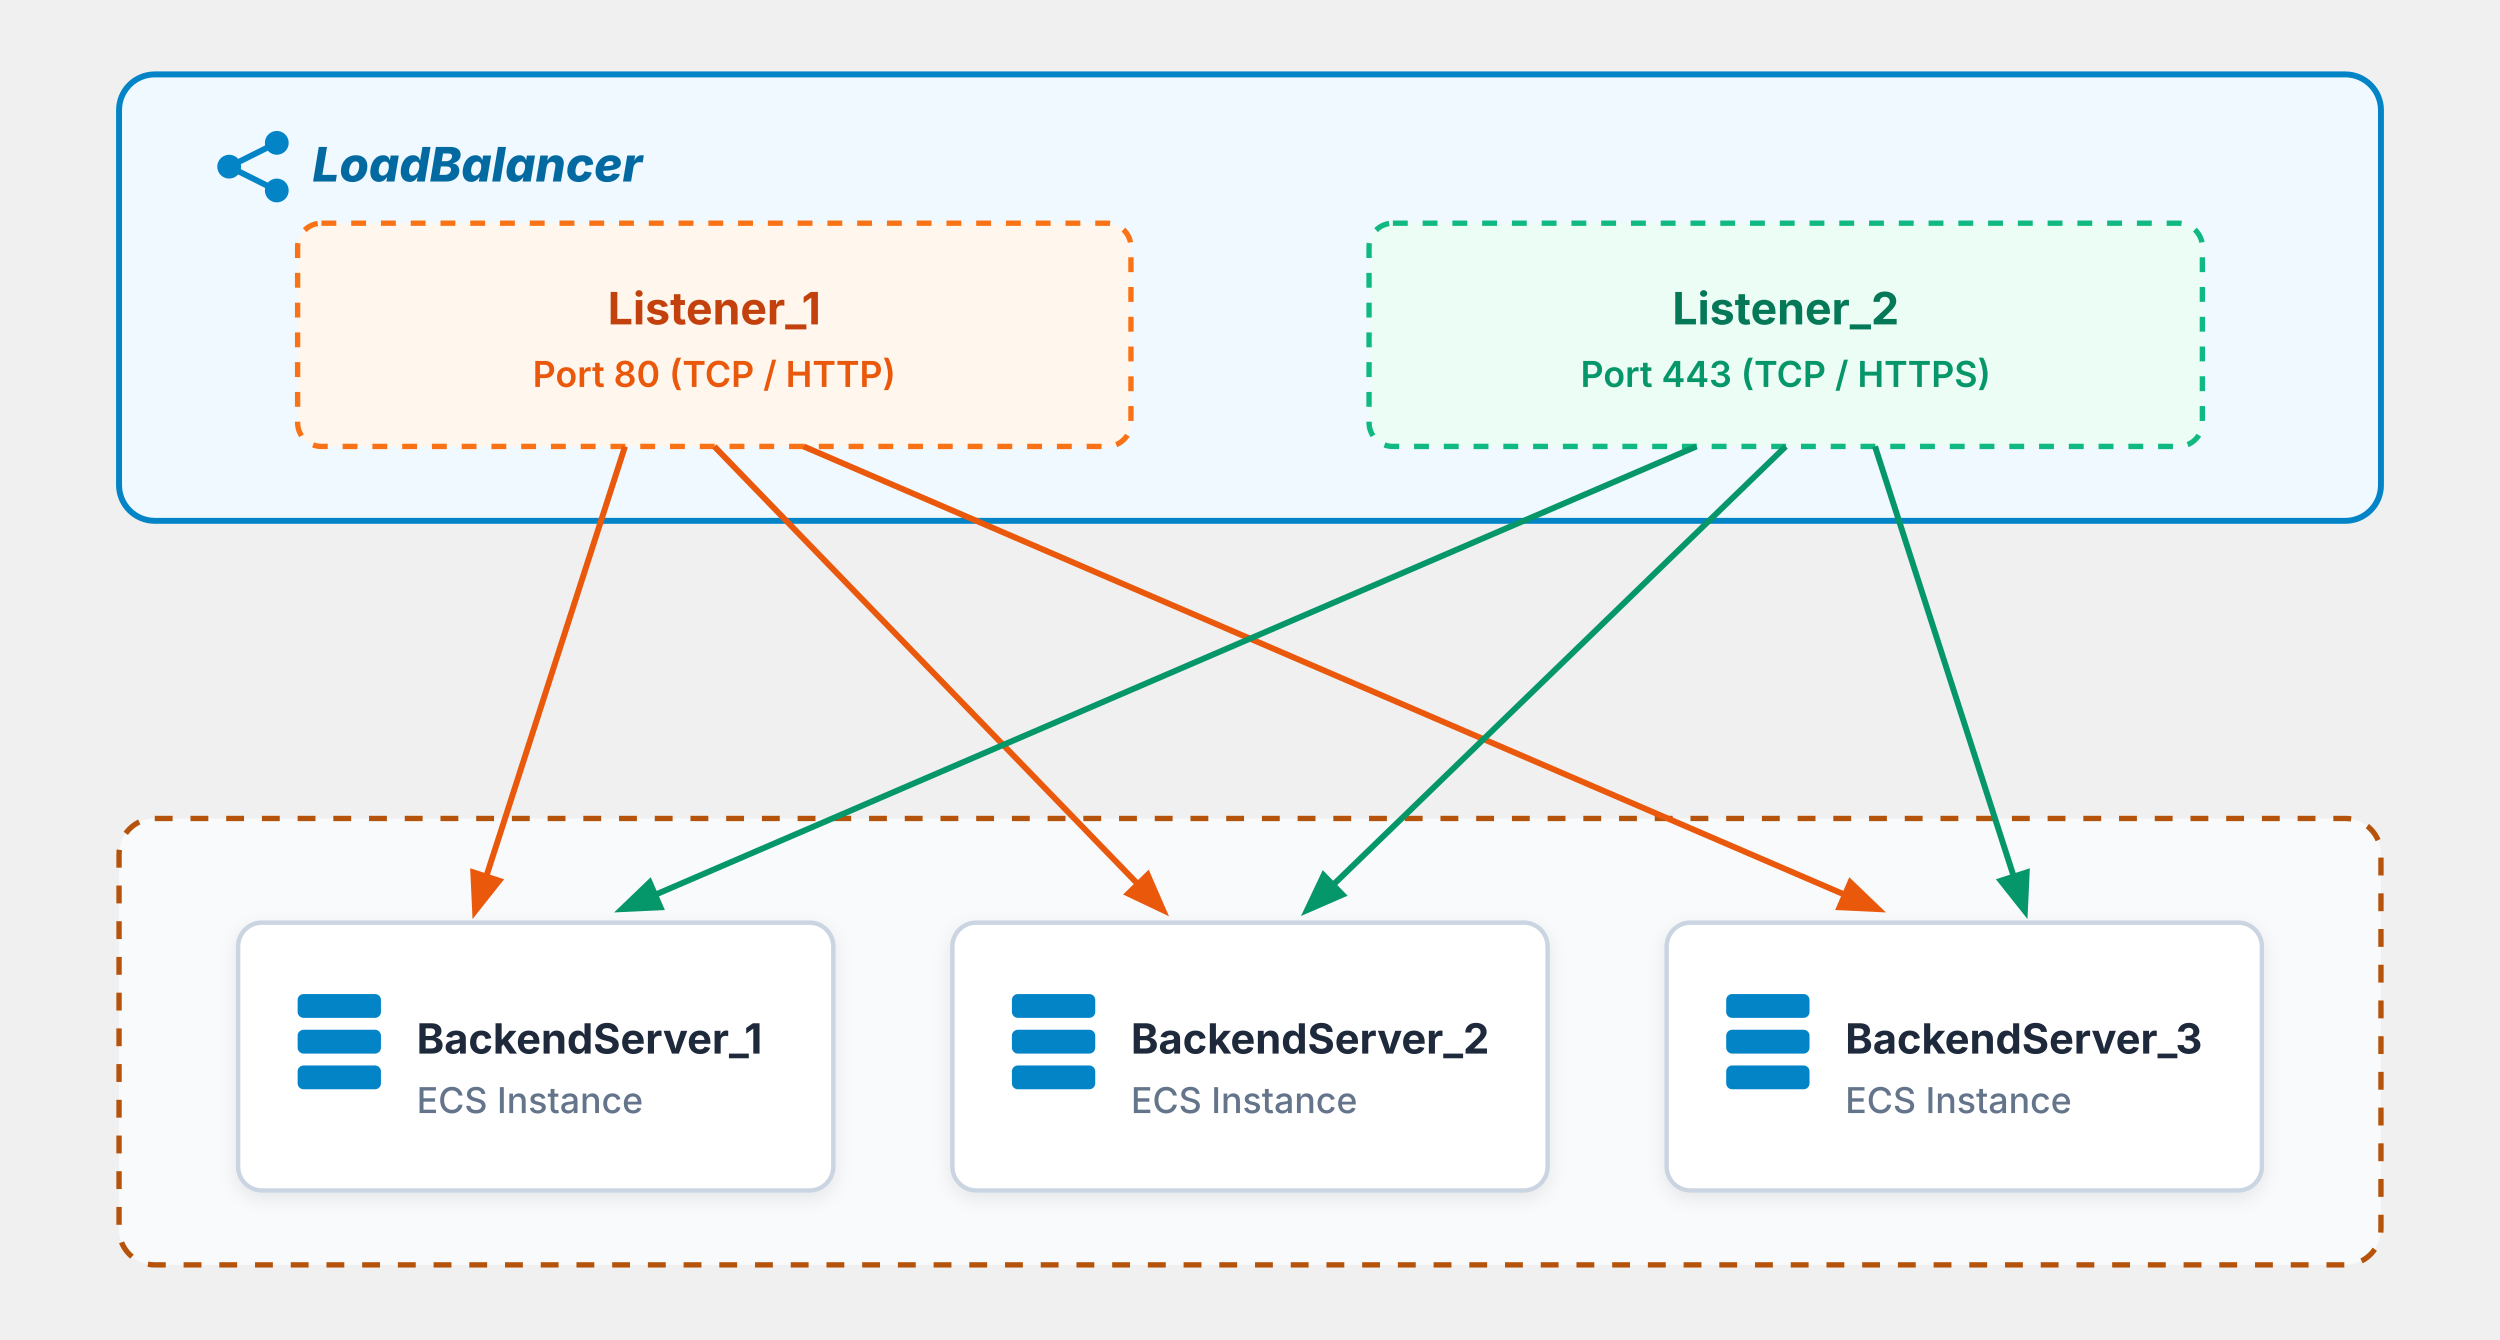
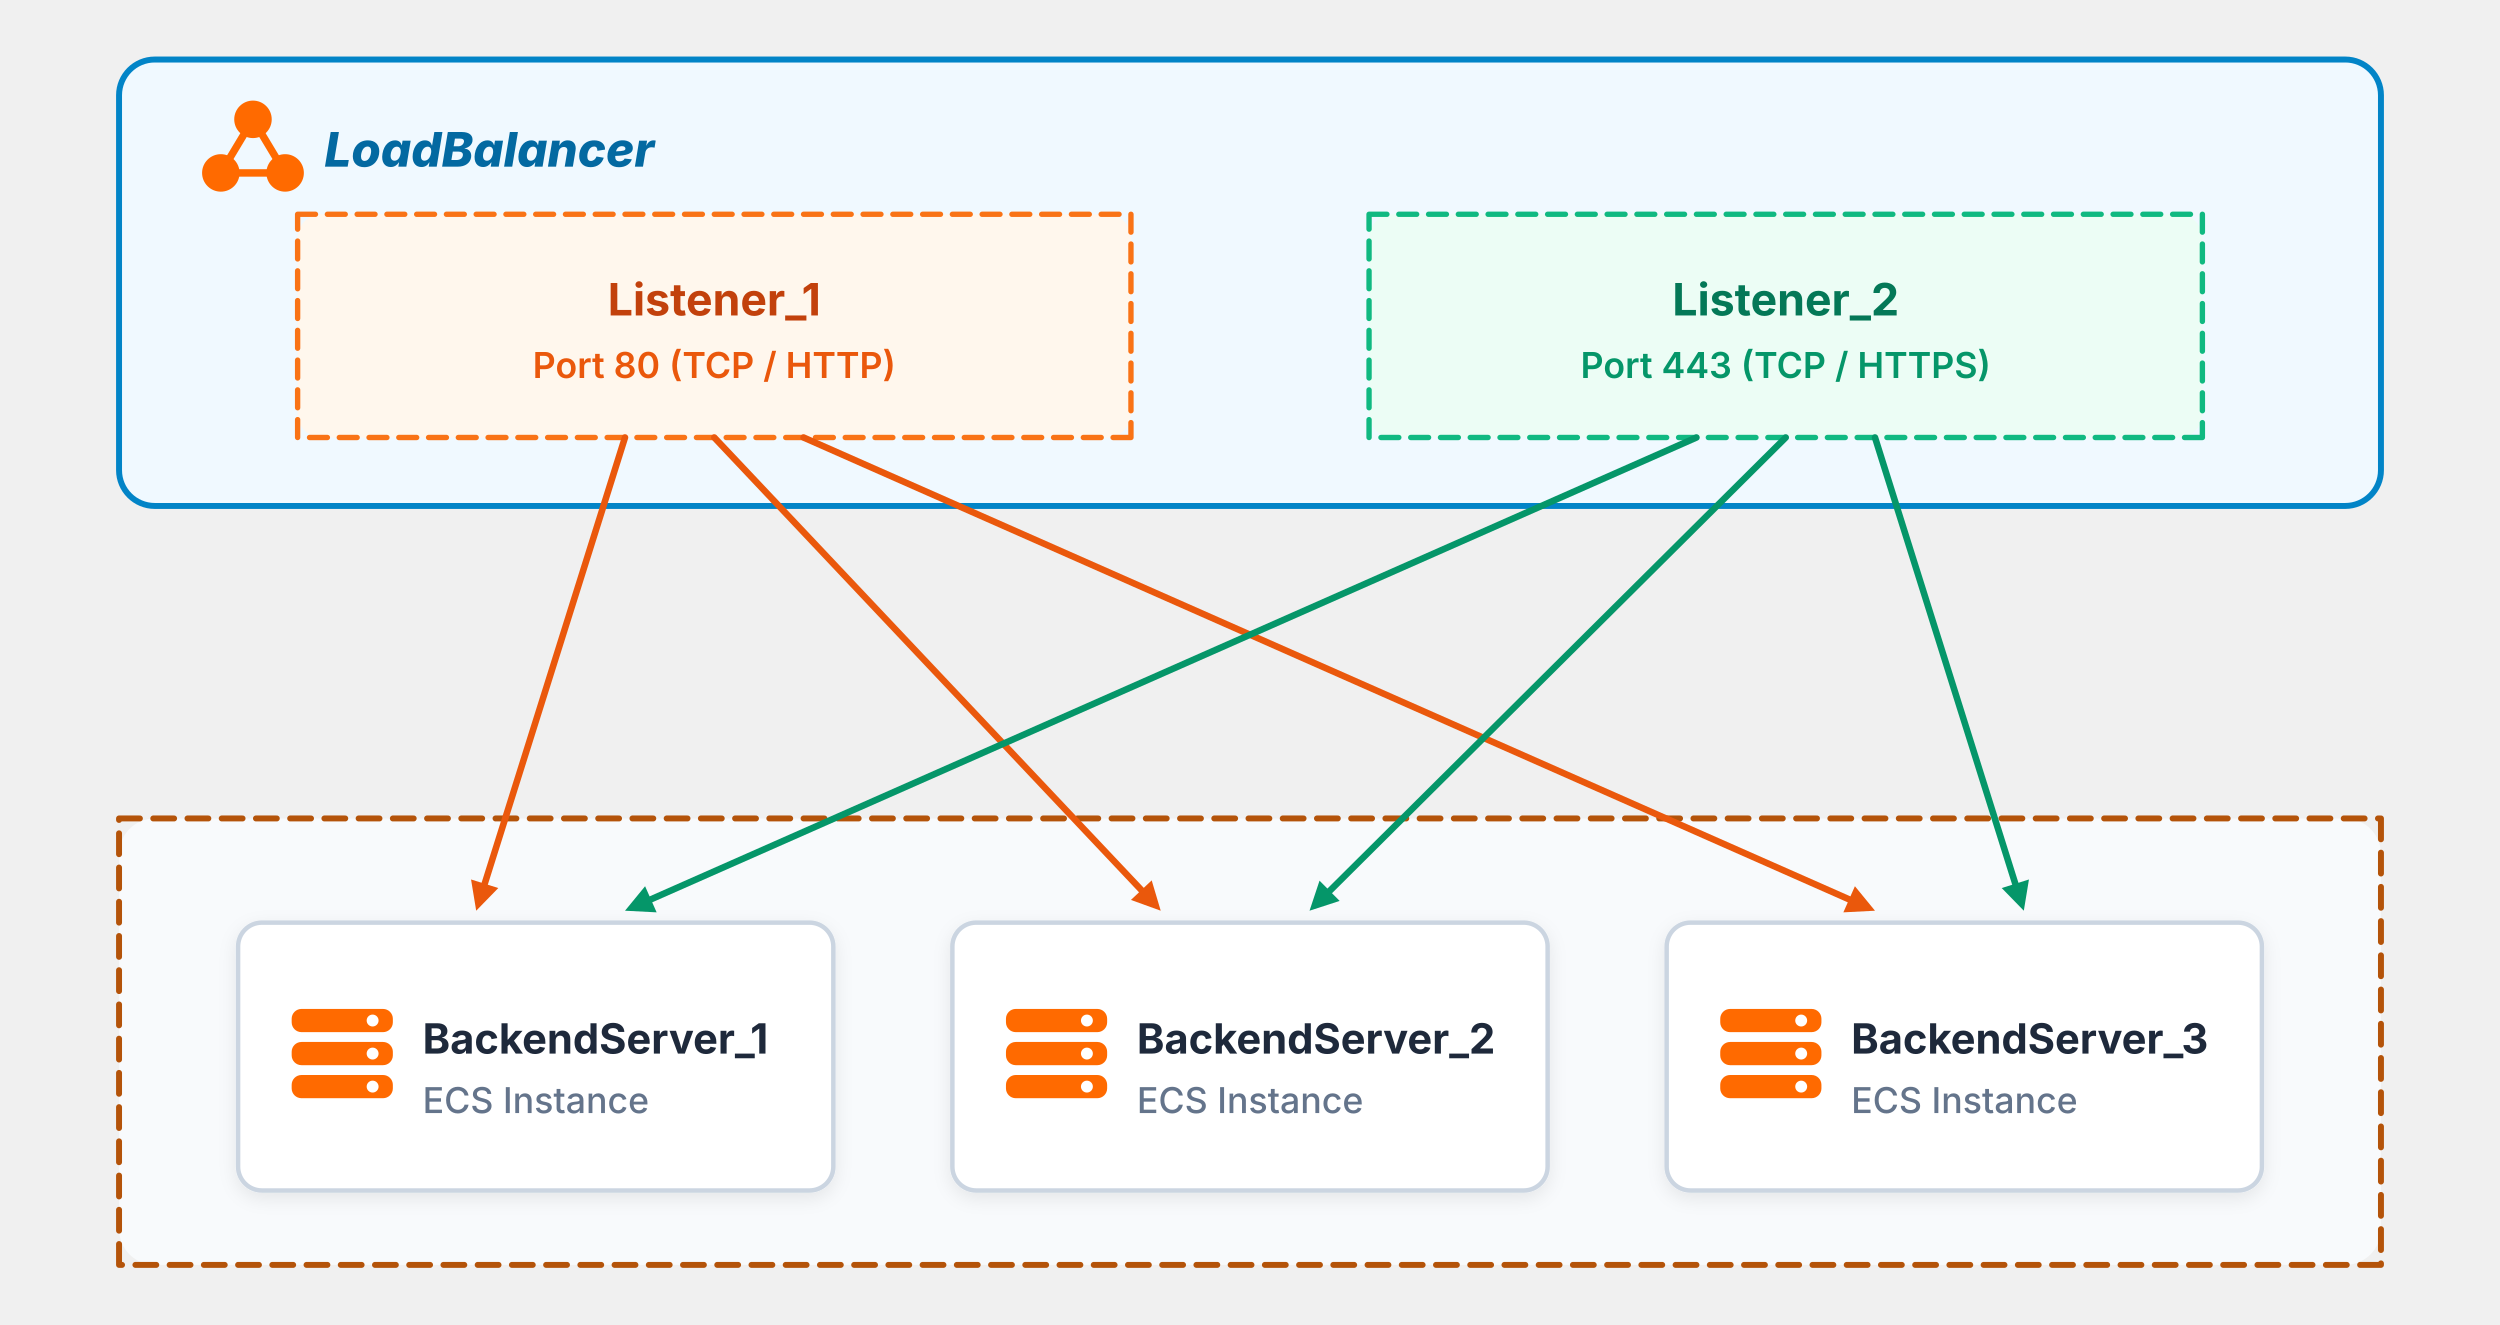
- <svg xmlns="http://www.w3.org/2000/svg" viewBox="0 0 840 450" width="100%" height="100%">
+ <svg xmlns="http://www.w3.org/2000/svg" viewBox="0 0 840 445" width="100%" height="100%">
  <defs>
    <filter id="shadow-card" x="-6%" y="-6%" width="112%" height="116%" filterUnits="userSpaceOnUse">
      <feDropShadow dx="0" dy="2" stdDeviation="3" flood-color="#0f172a" flood-opacity="0.08" />
    </filter>
-     <marker id="arrow-orange" markerWidth="8" markerHeight="8" refX="6" refY="4" orient="auto">
-       <polygon points="0 1, 8 4, 0 7" fill="#ea580c" />
-     </marker>
-     <marker id="arrow-green" markerWidth="8" markerHeight="8" refX="6" refY="4" orient="auto">
-       <polygon points="0 1, 8 4, 0 7" fill="#059669" />
-     </marker>
  </defs>
-   <rect x="40" y="25" width="760" height="150" rx="12" fill="#f0f9ff" stroke="#0284c7" stroke-width="2" />
-   <g transform="translate(65, 38)">
-     <circle cx="12" cy="18" r="4" fill="#0284c7" />
-     <circle cx="28" cy="10" r="4" fill="#0284c7" />
-     <circle cx="28" cy="26" r="4" fill="#0284c7" />
-     <line x1="12" y1="18" x2="28" y2="10" stroke="#0284c7" stroke-width="2" />
-     <line x1="12" y1="18" x2="28" y2="26" stroke="#0284c7" stroke-width="2" />
-     <text x="40" y="23" font-family="system-ui, -apple-system, sans-serif" font-size="16" font-style="italic" font-weight="800" fill="#0369a1">LoadBalancer</text>
+   <rect x="40" y="20" width="760" height="150" rx="12" fill="#f0f9ff" stroke="#0284c7" stroke-width="2" />
+   <g transform="translate(65, 32)">
+     <g>
+       <line x1="20.0" y1="8.1" x2="9.2" y2="26.1" stroke="#ff6a00" stroke-width="2.5" stroke-linecap="round" />
+       <line x1="20.0" y1="8.1" x2="30.8" y2="26.1" stroke="#ff6a00" stroke-width="2.5" stroke-linecap="round" />
+       <line x1="9.2" y1="26.1" x2="30.8" y2="26.1" stroke="#ff6a00" stroke-width="2.5" stroke-linecap="round" />
+       <circle cx="20.0" cy="8.1" r="6.3" fill="#ff6a00" />
+       <circle cx="9.2" cy="26.1" r="6.3" fill="#ff6a00" />
+       <circle cx="30.8" cy="26.1" r="6.3" fill="#ff6a00" />
+     </g>
+     <text x="44" y="24" font-family="'Inter', system-ui, -apple-system, sans-serif" font-size="16" font-style="italic" font-weight="800" fill="#0369a1">LoadBalancer</text>
  </g>
-   <g transform="translate(100, 75)">
-     <rect width="280" height="75" rx="8" fill="#fff7ed" stroke="#f97316" stroke-width="1.8" stroke-dasharray="5 5" />
-     <text x="140" y="34" text-anchor="middle" font-family="system-ui, -apple-system, sans-serif" font-size="15" font-weight="700" fill="#c2410c">Listener_1</text>
-     <text x="140" y="55" text-anchor="middle" font-family="system-ui, -apple-system, sans-serif" font-size="12" font-weight="600" fill="#ea580c">Port 80 (TCP / HTTP)</text>
+   <g transform="translate(100, 72)">
+     <rect width="280" height="75" rx="8" fill="#fff7ed" stroke="none" />
+     <path d="M0.00 0.00L6.00 0.00 M10.00 0.00L16.00 0.00 M20.00 0.00L26.00 0.00 M30.00 0.00L36.00 0.00 M40.00 0.00L46.00 0.00 M50.00 0.00L56.00 0.00 M60.00 0.00L66.00 0.00 M70.00 0.00L76.00 0.00 M80.00 0.00L86.00 0.00 M90.00 0.00L96.00 0.00 M100.00 0.00L106.00 0.00 M110.00 0.00L116.00 0.00 M120.00 0.00L126.00 0.00 M130.00 0.00L136.00 0.00 M140.00 0.00L146.00 0.00 M150.00 0.00L156.00 0.00 M160.00 0.00L166.00 0.00 M170.00 0.00L176.00 0.00 M180.00 0.00L186.00 0.00 M190.00 0.00L196.00 0.00 M200.00 0.00L206.00 0.00 M210.00 0.00L216.00 0.00 M220.00 0.00L226.00 0.00 M230.00 0.00L236.00 0.00 M240.00 0.00L246.00 0.00 M250.00 0.00L256.00 0.00 M260.00 0.00L266.00 0.00 M270.00 0.00L276.00 0.00 M280.00 0.00L280.00 6.00 M280.00 10.00L280.00 16.00 M280.00 20.00L280.00 26.00 M280.00 30.00L280.00 36.00 M280.00 40.00L280.00 46.00 M280.00 50.00L280.00 56.00 M280.00 60.00L280.00 66.00 M280.00 70.00L280.00 75.00 M280.00 75.00L274.00 75.00 M270.00 75.00L264.00 75.00 M260.00 75.00L254.00 75.00 M250.00 75.00L244.00 75.00 M240.00 75.00L234.00 75.00 M230.00 75.00L224.00 75.00 M220.00 75.00L214.00 75.00 M210.00 75.00L204.00 75.00 M200.00 75.00L194.00 75.00 M190.00 75.00L184.00 75.00 M180.00 75.00L174.00 75.00 M170.00 75.00L164.00 75.00 M160.00 75.00L154.00 75.00 M150.00 75.00L144.00 75.00 M140.00 75.00L134.00 75.00 M130.00 75.00L124.00 75.00 M120.00 75.00L114.00 75.00 M110.00 75.00L104.00 75.00 M100.00 75.00L94.00 75.00 M90.00 75.00L84.00 75.00 M80.00 75.00L74.00 75.00 M70.00 75.00L64.00 75.00 M60.00 75.00L54.00 75.00 M50.00 75.00L44.00 75.00 M40.00 75.00L34.00 75.00 M30.00 75.00L24.00 75.00 M20.00 75.00L14.00 75.00 M10.00 75.00L4.00 75.00 M0.00 75.00L0.00 69.00 M0.00 65.00L0.00 59.00 M0.00 55.00L0.00 49.00 M0.00 45.00L0.00 39.00 M0.00 35.00L0.00 29.00 M0.00 25.00L0.00 19.00 M0.00 15.00L0.00 9.00 M0.00 5.00L0.00 0.00" fill="none" stroke="#f97316" stroke-width="1.8" stroke-linecap="round" />
+     <text x="140" y="34" text-anchor="middle" font-family="'Inter', system-ui, -apple-system, sans-serif" font-size="15" font-weight="700" fill="#c2410c">Listener_1</text>
+     <text x="140" y="55" text-anchor="middle" font-family="'Inter', system-ui, -apple-system, sans-serif" font-size="12" font-weight="600" fill="#ea580c">Port 80 (TCP / HTTP)</text>
  </g>
-   <g transform="translate(460, 75)">
-     <rect width="280" height="75" rx="8" fill="#ecfdf5" stroke="#10b981" stroke-width="1.8" stroke-dasharray="5 5" />
-     <text x="140" y="34" text-anchor="middle" font-family="system-ui, -apple-system, sans-serif" font-size="15" font-weight="700" fill="#047857">Listener_2</text>
-     <text x="140" y="55" text-anchor="middle" font-family="system-ui, -apple-system, sans-serif" font-size="12" font-weight="600" fill="#059669">Port 443 (TCP / HTTPS)</text>
+   <g transform="translate(460, 72)">
+     <rect width="280" height="75" rx="8" fill="#ecfdf5" stroke="none" />
+     <path d="M0.00 0.00L6.00 0.00 M10.00 0.00L16.00 0.00 M20.00 0.00L26.00 0.00 M30.00 0.00L36.00 0.00 M40.00 0.00L46.00 0.00 M50.00 0.00L56.00 0.00 M60.00 0.00L66.00 0.00 M70.00 0.00L76.00 0.00 M80.00 0.00L86.00 0.00 M90.00 0.00L96.00 0.00 M100.00 0.00L106.00 0.00 M110.00 0.00L116.00 0.00 M120.00 0.00L126.00 0.00 M130.00 0.00L136.00 0.00 M140.00 0.00L146.00 0.00 M150.00 0.00L156.00 0.00 M160.00 0.00L166.00 0.00 M170.00 0.00L176.00 0.00 M180.00 0.00L186.00 0.00 M190.00 0.00L196.00 0.00 M200.00 0.00L206.00 0.00 M210.00 0.00L216.00 0.00 M220.00 0.00L226.00 0.00 M230.00 0.00L236.00 0.00 M240.00 0.00L246.00 0.00 M250.00 0.00L256.00 0.00 M260.00 0.00L266.00 0.00 M270.00 0.00L276.00 0.00 M280.00 0.00L280.00 6.00 M280.00 10.00L280.00 16.00 M280.00 20.00L280.00 26.00 M280.00 30.00L280.00 36.00 M280.00 40.00L280.00 46.00 M280.00 50.00L280.00 56.00 M280.00 60.00L280.00 66.00 M280.00 70.00L280.00 75.00 M280.00 75.00L274.00 75.00 M270.00 75.00L264.00 75.00 M260.00 75.00L254.00 75.00 M250.00 75.00L244.00 75.00 M240.00 75.00L234.00 75.00 M230.00 75.00L224.00 75.00 M220.00 75.00L214.00 75.00 M210.00 75.00L204.00 75.00 M200.00 75.00L194.00 75.00 M190.00 75.00L184.00 75.00 M180.00 75.00L174.00 75.00 M170.00 75.00L164.00 75.00 M160.00 75.00L154.00 75.00 M150.00 75.00L144.00 75.00 M140.00 75.00L134.00 75.00 M130.00 75.00L124.00 75.00 M120.00 75.00L114.00 75.00 M110.00 75.00L104.00 75.00 M100.00 75.00L94.00 75.00 M90.00 75.00L84.00 75.00 M80.00 75.00L74.00 75.00 M70.00 75.00L64.00 75.00 M60.00 75.00L54.00 75.00 M50.00 75.00L44.00 75.00 M40.00 75.00L34.00 75.00 M30.00 75.00L24.00 75.00 M20.00 75.00L14.00 75.00 M10.00 75.00L4.00 75.00 M0.00 75.00L0.00 69.00 M0.00 65.00L0.00 59.00 M0.00 55.00L0.00 49.00 M0.00 45.00L0.00 39.00 M0.00 35.00L0.00 29.00 M0.00 25.00L0.00 19.00 M0.00 15.00L0.00 9.00 M0.00 5.00L0.00 0.00" fill="none" stroke="#10b981" stroke-width="1.8" stroke-linecap="round" />
+     <text x="140" y="34" text-anchor="middle" font-family="'Inter', system-ui, -apple-system, sans-serif" font-size="15" font-weight="700" fill="#047857">Listener_2</text>
+     <text x="140" y="55" text-anchor="middle" font-family="'Inter', system-ui, -apple-system, sans-serif" font-size="12" font-weight="600" fill="#059669">Port 443 (TCP / HTTPS)</text>
  </g>
-   <rect x="40" y="275" width="760" height="150" rx="12" fill="#f8fafc" stroke="#b45309" stroke-width="1.8" stroke-dasharray="6 6" />
-   <line x1="210" y1="150" x2="160" y2="305" stroke="#ea580c" stroke-width="2" marker-end="url(#arrow-orange)" />
-   <line x1="240" y1="150" x2="390" y2="305" stroke="#ea580c" stroke-width="2" marker-end="url(#arrow-orange)" />
-   <line x1="270" y1="150" x2="630" y2="305" stroke="#ea580c" stroke-width="2" marker-end="url(#arrow-orange)" />
-   <line x1="570" y1="150" x2="210" y2="305" stroke="#059669" stroke-width="2" marker-end="url(#arrow-green)" />
-   <line x1="600" y1="150" x2="440" y2="305" stroke="#059669" stroke-width="2" marker-end="url(#arrow-green)" />
-   <line x1="630" y1="150" x2="680" y2="305" stroke="#059669" stroke-width="2" marker-end="url(#arrow-green)" />
+   <rect x="40" y="275" width="760" height="150" rx="12" fill="#f8fafc" stroke="none" />
+   <path d="M40.00 275.00L47.00 275.00 M51.50 275.00L58.50 275.00 M63.00 275.00L70.00 275.00 M74.50 275.00L81.50 275.00 M86.00 275.00L93.00 275.00 M97.50 275.00L104.50 275.00 M109.00 275.00L116.00 275.00 M120.50 275.00L127.50 275.00 M132.00 275.00L139.00 275.00 M143.50 275.00L150.50 275.00 M155.00 275.00L162.00 275.00 M166.50 275.00L173.50 275.00 M178.00 275.00L185.00 275.00 M189.50 275.00L196.50 275.00 M201.00 275.00L208.00 275.00 M212.50 275.00L219.50 275.00 M224.00 275.00L231.00 275.00 M235.50 275.00L242.50 275.00 M247.00 275.00L254.00 275.00 M258.50 275.00L265.50 275.00 M270.00 275.00L277.00 275.00 M281.50 275.00L288.50 275.00 M293.00 275.00L300.00 275.00 M304.50 275.00L311.50 275.00 M316.00 275.00L323.00 275.00 M327.50 275.00L334.50 275.00 M339.00 275.00L346.00 275.00 M350.50 275.00L357.50 275.00 M362.00 275.00L369.00 275.00 M373.50 275.00L380.50 275.00 M385.00 275.00L392.00 275.00 M396.50 275.00L403.50 275.00 M408.00 275.00L415.00 275.00 M419.50 275.00L426.50 275.00 M431.00 275.00L438.00 275.00 M442.50 275.00L449.50 275.00 M454.00 275.00L461.00 275.00 M465.50 275.00L472.50 275.00 M477.00 275.00L484.00 275.00 M488.50 275.00L495.50 275.00 M500.00 275.00L507.00 275.00 M511.50 275.00L518.50 275.00 M523.00 275.00L530.00 275.00 M534.50 275.00L541.50 275.00 M546.00 275.00L553.00 275.00 M557.50 275.00L564.50 275.00 M569.00 275.00L576.00 275.00 M580.50 275.00L587.50 275.00 M592.00 275.00L599.00 275.00 M603.50 275.00L610.50 275.00 M615.00 275.00L622.00 275.00 M626.50 275.00L633.50 275.00 M638.00 275.00L645.00 275.00 M649.50 275.00L656.50 275.00 M661.00 275.00L668.00 275.00 M672.50 275.00L679.50 275.00 M684.00 275.00L691.00 275.00 M695.50 275.00L702.50 275.00 M707.00 275.00L714.00 275.00 M718.50 275.00L725.50 275.00 M730.00 275.00L737.00 275.00 M741.50 275.00L748.50 275.00 M753.00 275.00L760.00 275.00 M764.50 275.00L771.50 275.00 M776.00 275.00L783.00 275.00 M787.50 275.00L794.50 275.00 M799.00 275.00L800.00 275.00 M800.00 275.00L800.00 282.00 M800.00 286.50L800.00 293.50 M800.00 298.00L800.00 305.00 M800.00 309.50L800.00 316.50 M800.00 321.00L800.00 328.00 M800.00 332.50L800.00 339.50 M800.00 344.00L800.00 351.00 M800.00 355.50L800.00 362.50 M800.00 367.00L800.00 374.00 M800.00 378.50L800.00 385.50 M800.00 390.00L800.00 397.00 M800.00 401.50L800.00 408.50 M800.00 413.00L800.00 420.00 M800.00 424.50L800.00 425.00 M800.00 425.00L793.00 425.00 M788.50 425.00L781.50 425.00 M777.00 425.00L770.00 425.00 M765.50 425.00L758.50 425.00 M754.00 425.00L747.00 425.00 M742.50 425.00L735.50 425.00 M731.00 425.00L724.00 425.00 M719.50 425.00L712.50 425.00 M708.00 425.00L701.00 425.00 M696.50 425.00L689.50 425.00 M685.00 425.00L678.00 425.00 M673.50 425.00L666.50 425.00 M662.00 425.00L655.00 425.00 M650.50 425.00L643.50 425.00 M639.00 425.00L632.00 425.00 M627.50 425.00L620.50 425.00 M616.00 425.00L609.00 425.00 M604.50 425.00L597.50 425.00 M593.00 425.00L586.00 425.00 M581.50 425.00L574.50 425.00 M570.00 425.00L563.00 425.00 M558.50 425.00L551.50 425.00 M547.00 425.00L540.00 425.00 M535.50 425.00L528.50 425.00 M524.00 425.00L517.00 425.00 M512.50 425.00L505.50 425.00 M501.00 425.00L494.00 425.00 M489.50 425.00L482.50 425.00 M478.00 425.00L471.00 425.00 M466.50 425.00L459.50 425.00 M455.00 425.00L448.00 425.00 M443.50 425.00L436.50 425.00 M432.00 425.00L425.00 425.00 M420.50 425.00L413.50 425.00 M409.00 425.00L402.00 425.00 M397.50 425.00L390.50 425.00 M386.00 425.00L379.00 425.00 M374.50 425.00L367.50 425.00 M363.00 425.00L356.00 425.00 M351.50 425.00L344.50 425.00 M340.00 425.00L333.00 425.00 M328.50 425.00L321.50 425.00 M317.00 425.00L310.00 425.00 M305.50 425.00L298.50 425.00 M294.00 425.00L287.00 425.00 M282.50 425.00L275.50 425.00 M271.00 425.00L264.00 425.00 M259.50 425.00L252.50 425.00 M248.00 425.00L241.00 425.00 M236.50 425.00L229.50 425.00 M225.00 425.00L218.00 425.00 M213.50 425.00L206.50 425.00 M202.00 425.00L195.00 425.00 M190.50 425.00L183.50 425.00 M179.00 425.00L172.00 425.00 M167.50 425.00L160.50 425.00 M156.00 425.00L149.00 425.00 M144.50 425.00L137.50 425.00 M133.00 425.00L126.00 425.00 M121.50 425.00L114.50 425.00 M110.00 425.00L103.00 425.00 M98.50 425.00L91.50 425.00 M87.00 425.00L80.00 425.00 M75.50 425.00L68.50 425.00 M64.00 425.00L57.00 425.00 M52.50 425.00L45.50 425.00 M41.00 425.00L40.00 425.00 M40.00 425.00L40.00 418.00 M40.00 413.50L40.00 406.50 M40.00 402.00L40.00 395.00 M40.00 390.50L40.00 383.50 M40.00 379.00L40.00 372.00 M40.00 367.50L40.00 360.50 M40.00 356.00L40.00 349.00 M40.00 344.50L40.00 337.50 M40.00 333.00L40.00 326.00 M40.00 321.50L40.00 314.50 M40.00 310.00L40.00 303.00 M40.00 298.50L40.00 291.50 M40.00 287.00L40.00 280.00 M40.00 275.50L40.00 275.00" fill="none" stroke="#b45309" stroke-width="2" stroke-linecap="round" />
+   <line x1="210" y1="147" x2="161.8" y2="300.3" stroke="#ea580c" stroke-width="2.2" stroke-linecap="round" />
+   <polygon points="160.00,306.00 158.27,295.50 167.43,298.38" fill="#ea580c" />
+   <line x1="240" y1="147" x2="385.9" y2="301.6" stroke="#ea580c" stroke-width="2.2" stroke-linecap="round" />
+   <polygon points="390.00,306.00 379.99,302.38 386.97,295.80" fill="#ea580c" />
+   <line x1="270" y1="147" x2="624.5" y2="303.6" stroke="#ea580c" stroke-width="2.2" stroke-linecap="round" />
+   <polygon points="630.00,306.00 619.37,306.55 623.25,297.77" fill="#ea580c" />
+   <line x1="570" y1="147" x2="215.5" y2="303.6" stroke="#059669" stroke-width="2.2" stroke-linecap="round" />
+   <polygon points="210.00,306.00 216.75,297.77 220.63,306.55" fill="#059669" />
+   <line x1="600" y1="147" x2="444.3" y2="301.8" stroke="#059669" stroke-width="2.2" stroke-linecap="round" />
+   <polygon points="440.00,306.00 443.36,295.90 450.12,302.71" fill="#059669" />
+   <line x1="630" y1="147" x2="678.2" y2="300.3" stroke="#059669" stroke-width="2.2" stroke-linecap="round" />
+   <polygon points="680.00,306.00 672.57,298.38 681.73,295.50" fill="#059669" />
  <g transform="translate(80, 310)">
    <rect width="200" height="90" rx="8" fill="#ffffff" stroke="#cbd5e1" stroke-width="1.5" filter="url(#shadow-card)" />
-     <g transform="translate(20, 24)">
-       <rect width="28" height="8" rx="2" fill="#0284c7" />
-       <circle cx="23" cy="28" r="1.5" fill="#ffffff" />
-       <rect y="12" width="28" height="8" rx="2" fill="#0284c7" />
-       <rect y="24" width="28" height="8" rx="2" fill="#0284c7" />
-     </g>
-     <text x="60" y="44" font-family="system-ui, -apple-system, sans-serif" font-size="14" font-weight="700" fill="#1e293b">BackendServer_1</text>
-     <text x="60" y="64" font-family="system-ui, -apple-system, sans-serif" font-size="12" font-weight="500" fill="#64748b">ECS Instance</text>
+     <rect x="18.0" y="29.0" width="34.0" height="7.8" rx="3.3" fill="#ff6a00" />
+     <circle cx="45.2" cy="32.9" r="2.0" fill="#ffffff" />
+     <rect x="18.0" y="40.1" width="34.0" height="7.8" rx="3.3" fill="#ff6a00" />
+     <circle cx="45.2" cy="44.0" r="2.0" fill="#ffffff" />
+     <rect x="18.0" y="51.2" width="34.0" height="7.8" rx="3.3" fill="#ff6a00" />
+     <circle cx="45.2" cy="55.1" r="2.0" fill="#ffffff" />
+     <text x="62" y="44" font-family="'Inter', system-ui, -apple-system, sans-serif" font-size="14" font-weight="700" fill="#1e293b">BackendServer_1</text>
+     <text x="62" y="64" font-family="'Inter', system-ui, -apple-system, sans-serif" font-size="12" font-weight="500" fill="#64748b">ECS Instance</text>
  </g>
  <g transform="translate(320, 310)">
    <rect width="200" height="90" rx="8" fill="#ffffff" stroke="#cbd5e1" stroke-width="1.5" filter="url(#shadow-card)" />
-     <g transform="translate(20, 24)">
-       <rect width="28" height="8" rx="2" fill="#0284c7" />
-       <rect y="12" width="28" height="8" rx="2" fill="#0284c7" />
-       <rect y="24" width="28" height="8" rx="2" fill="#0284c7" />
-     </g>
-     <text x="60" y="44" font-family="system-ui, -apple-system, sans-serif" font-size="14" font-weight="700" fill="#1e293b">BackendServer_2</text>
-     <text x="60" y="64" font-family="system-ui, -apple-system, sans-serif" font-size="12" font-weight="500" fill="#64748b">ECS Instance</text>
+     <rect x="18.0" y="29.0" width="34.0" height="7.8" rx="3.3" fill="#ff6a00" />
+     <circle cx="45.2" cy="32.9" r="2.0" fill="#ffffff" />
+     <rect x="18.0" y="40.1" width="34.0" height="7.8" rx="3.3" fill="#ff6a00" />
+     <circle cx="45.2" cy="44.0" r="2.0" fill="#ffffff" />
+     <rect x="18.0" y="51.2" width="34.0" height="7.8" rx="3.3" fill="#ff6a00" />
+     <circle cx="45.2" cy="55.1" r="2.0" fill="#ffffff" />
+     <text x="62" y="44" font-family="'Inter', system-ui, -apple-system, sans-serif" font-size="14" font-weight="700" fill="#1e293b">BackendServer_2</text>
+     <text x="62" y="64" font-family="'Inter', system-ui, -apple-system, sans-serif" font-size="12" font-weight="500" fill="#64748b">ECS Instance</text>
  </g>
  <g transform="translate(560, 310)">
    <rect width="200" height="90" rx="8" fill="#ffffff" stroke="#cbd5e1" stroke-width="1.5" filter="url(#shadow-card)" />
-     <g transform="translate(20, 24)">
-       <rect width="28" height="8" rx="2" fill="#0284c7" />
-       <rect y="12" width="28" height="8" rx="2" fill="#0284c7" />
-       <rect y="24" width="28" height="8" rx="2" fill="#0284c7" />
-     </g>
-     <text x="60" y="44" font-family="system-ui, -apple-system, sans-serif" font-size="14" font-weight="700" fill="#1e293b">BackendServer_3</text>
-     <text x="60" y="64" font-family="system-ui, -apple-system, sans-serif" font-size="12" font-weight="500" fill="#64748b">ECS Instance</text>
+     <rect x="18.0" y="29.0" width="34.0" height="7.8" rx="3.3" fill="#ff6a00" />
+     <circle cx="45.2" cy="32.9" r="2.0" fill="#ffffff" />
+     <rect x="18.0" y="40.1" width="34.0" height="7.8" rx="3.3" fill="#ff6a00" />
+     <circle cx="45.2" cy="44.0" r="2.0" fill="#ffffff" />
+     <rect x="18.0" y="51.2" width="34.0" height="7.8" rx="3.3" fill="#ff6a00" />
+     <circle cx="45.2" cy="55.1" r="2.0" fill="#ffffff" />
+     <text x="62" y="44" font-family="'Inter', system-ui, -apple-system, sans-serif" font-size="14" font-weight="700" fill="#1e293b">BackendServer_3</text>
+     <text x="62" y="64" font-family="'Inter', system-ui, -apple-system, sans-serif" font-size="12" font-weight="500" fill="#64748b">ECS Instance</text>
  </g>
</svg>
